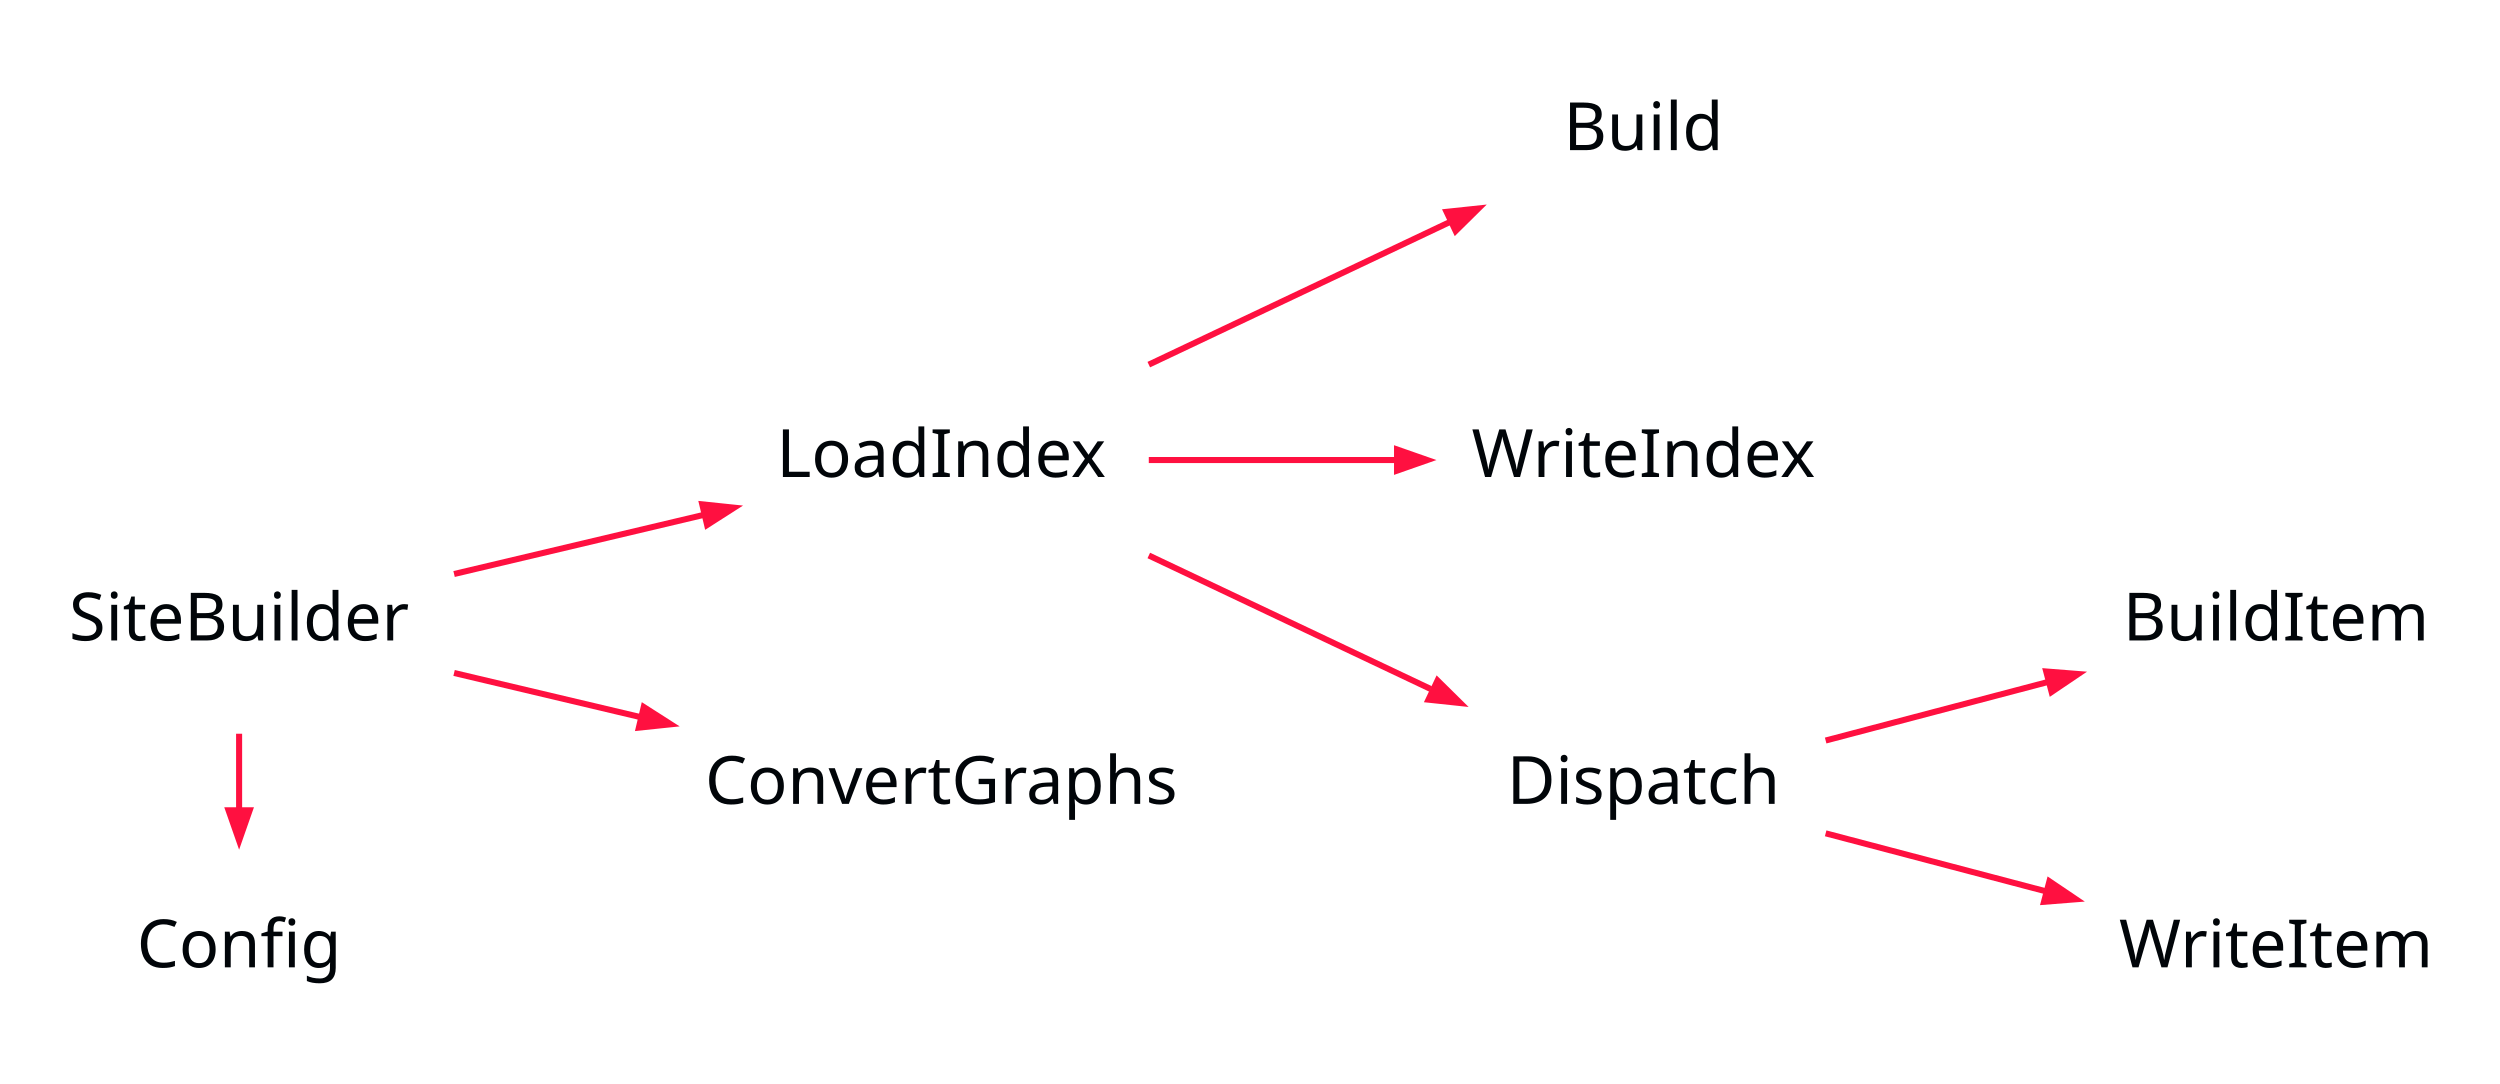
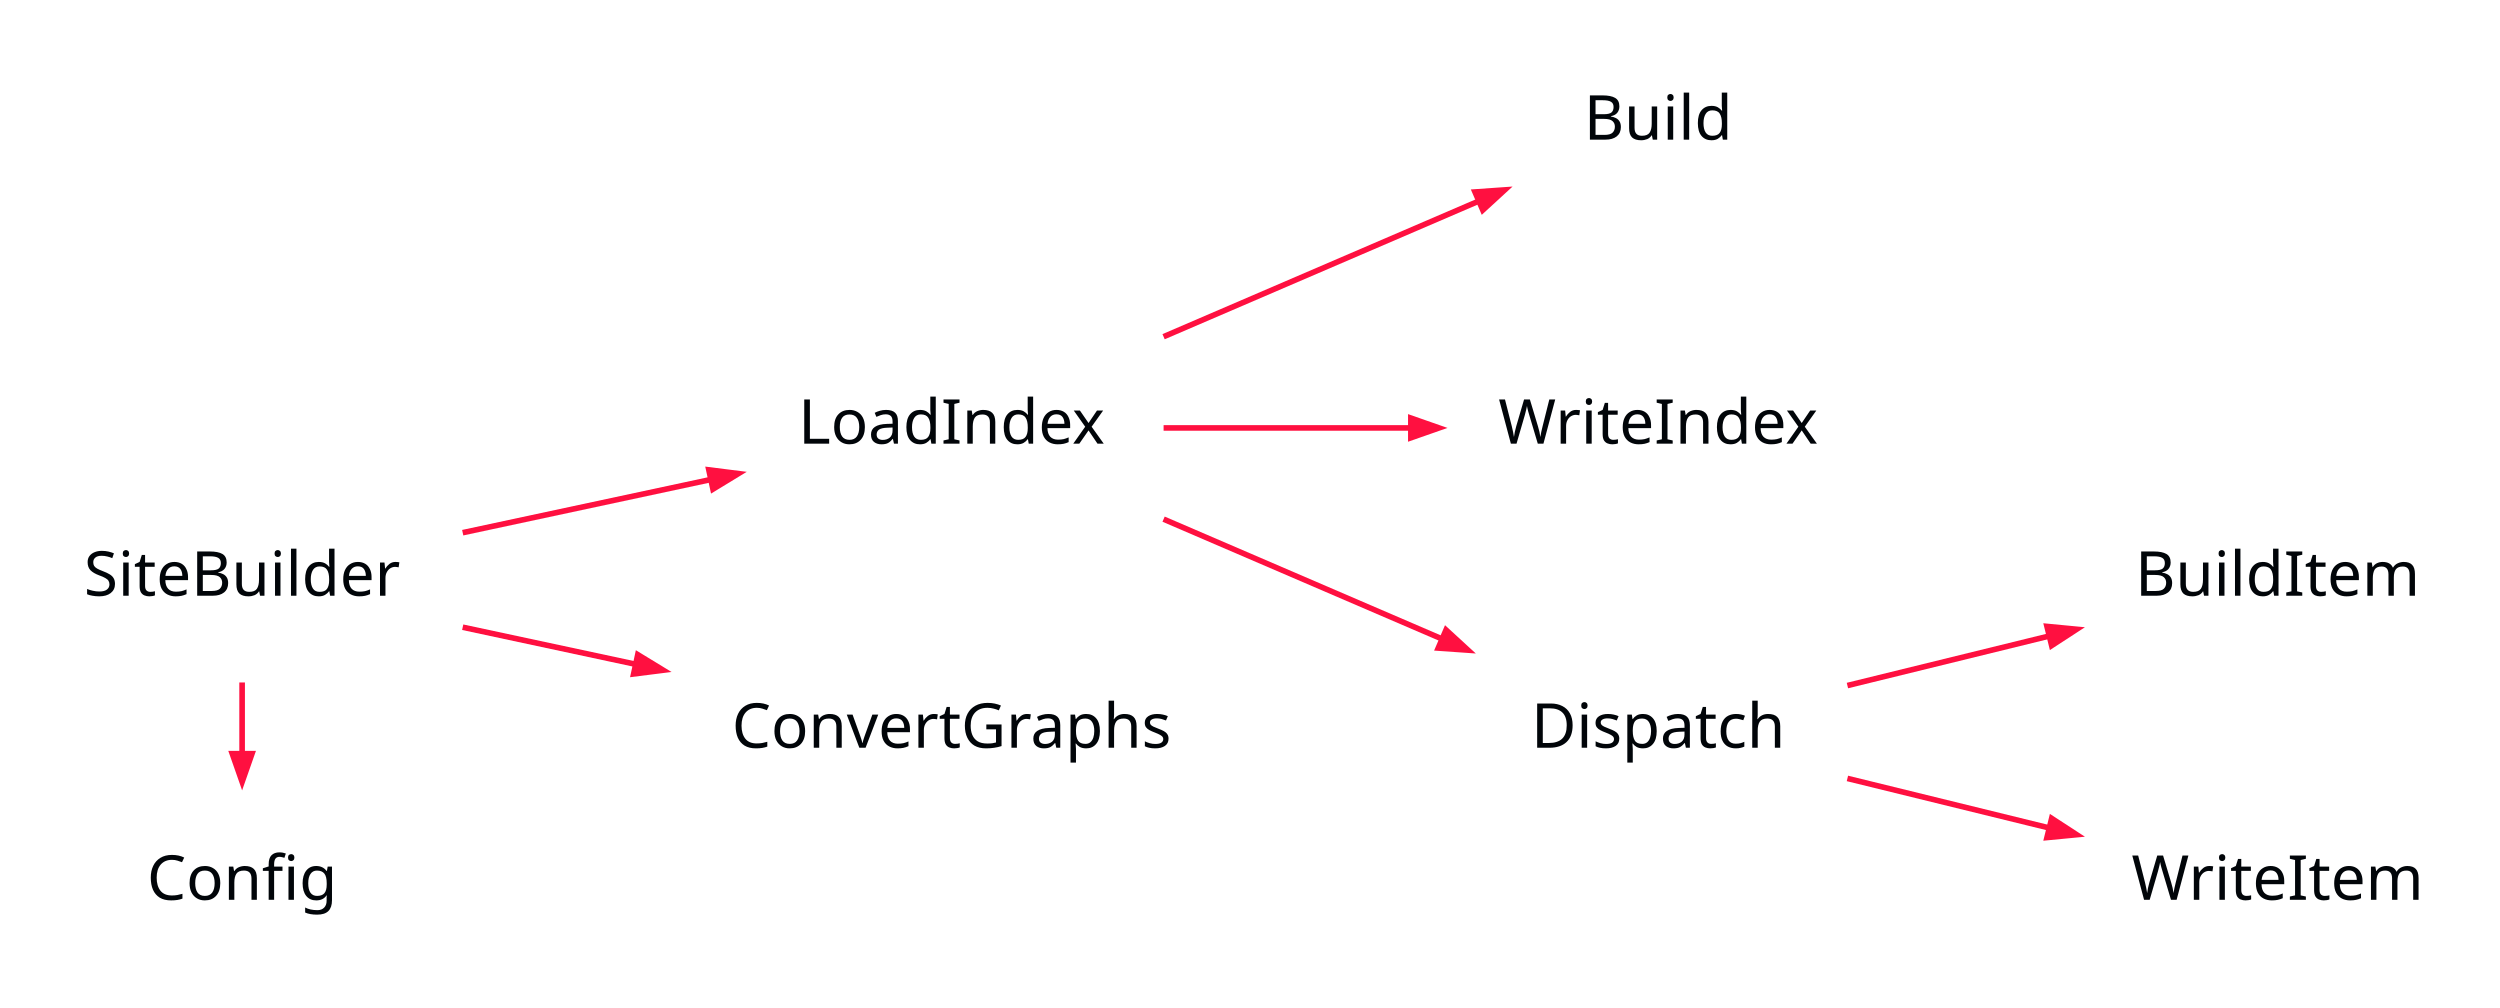
- <svg xmlns="http://www.w3.org/2000/svg" width="413pt" height="179pt" viewBox="0.00 0.00 413.00 179.00">
+ <svg xmlns="http://www.w3.org/2000/svg" width="444pt" height="179pt" viewBox="0.00 0.00 444.00 179.00">
  <g id="graph0" class="graph" transform="scale(1 1) rotate(0) translate(4 175)">
-     <polygon fill="none" stroke="none" points="-4,4 -4,-175 409,-175 409,4 -4,4" />
+     <polygon fill="transparent" stroke="transparent" points="-4,4 -4,-175 440,-175 440,4 -4,4" />
    <g id="node1" class="node">
-       <text text-anchor="middle" x="35.5" y="-69.2" font-family="Segoe UI" font-size="11.00" fill="#010509">SiteBuilder</text>
+       <text text-anchor="middle" x="39" y="-69.2" font-family="Segoe UI" font-size="11.00" fill="#010509">SiteBuilder</text>
    </g>
    <g id="node2" class="node">
-       <text text-anchor="middle" x="35.5" y="-15.2" font-family="Segoe UI" font-size="11.00" fill="#010509">Config</text>
+       <text text-anchor="middle" x="39" y="-15.2" font-family="Segoe UI" font-size="11.00" fill="#010509">Config</text>
    </g>
    <g id="edge1" class="edge">
-       <path fill="none" stroke="#ff1040" d="M35.5,-53.79C35.5,-49.654 35.5,-45.517 35.5,-41.38" />
-       <polygon fill="#ff1040" stroke="#ff1040" points="37.25,-41.141 35.5,-36.141 33.75,-41.141 37.25,-41.141" />
+       <path fill="none" stroke="#ff1040" d="M39,-53.79C39,-49.654 39,-45.517 39,-41.38" />
+       <polygon fill="#ff1040" stroke="#ff1040" points="40.75,-41.141 39,-36.141 37.25,-41.141 40.75,-41.141" />
    </g>
    <g id="node3" class="node">
-       <text text-anchor="middle" x="151.5" y="-96.2" font-family="Segoe UI" font-size="11.00" fill="#010509">LoadIndex</text>
+       <text text-anchor="middle" x="165" y="-96.2" font-family="Segoe UI" font-size="11.00" fill="#010509">LoadIndex</text>
    </g>
    <g id="edge2" class="edge">
-       <path fill="none" stroke="#ff1040" d="M71.013,-80.174C83.972,-83.243 98.778,-86.75 112.072,-89.898" />
-       <polygon fill="#ff1040" stroke="#ff1040" points="112.009,-91.682 117.278,-91.132 112.815,-88.276 112.009,-91.682" />
+       <path fill="none" stroke="#ff1040" d="M78.177,-80.395C92.074,-83.373 107.785,-86.74 121.985,-89.783" />
+       <polygon fill="#ff1040" stroke="#ff1040" points="121.887,-91.551 127.142,-90.888 122.62,-88.129 121.887,-91.551" />
    </g>
    <g id="node9" class="node">
-       <text text-anchor="middle" x="151.5" y="-42.2" font-family="Segoe UI" font-size="11.00" fill="#010509">ConvertGraphs</text>
+       <text text-anchor="middle" x="165" y="-42.2" font-family="Segoe UI" font-size="11.00" fill="#010509">ConvertGraphs</text>
    </g>
    <g id="edge8" class="edge">
-       <path fill="none" stroke="#ff1040" d="M71.013,-63.826C80.7,-61.532 91.418,-58.993 101.766,-56.542" />
-       <polygon fill="#ff1040" stroke="#ff1040" points="102.347,-58.203 106.809,-55.348 101.54,-54.797 102.347,-58.203" />
+       <path fill="none" stroke="#ff1040" d="M78.177,-63.605C87.861,-61.53 98.427,-59.266 108.748,-57.054" />
+       <polygon fill="#ff1040" stroke="#ff1040" points="109.268,-58.732 113.791,-55.973 108.535,-55.31 109.268,-58.732" />
    </g>
    <g id="node4" class="node">
-       <text text-anchor="middle" x="267.5" y="-150.2" font-family="Segoe UI" font-size="11.00" fill="#010509">Build</text>
+       <text text-anchor="middle" x="290.5" y="-150.2" font-family="Segoe UI" font-size="11.00" fill="#010509">Build</text>
    </g>
    <g id="edge3" class="edge">
-       <path fill="none" stroke="#ff1040" d="M185.78,-114.764C201.503,-122.212 220.158,-131.048 235.571,-138.349" />
-       <polygon fill="#ff1040" stroke="#ff1040" points="234.975,-140.004 240.243,-140.563 236.474,-136.841 234.975,-140.004" />
+       <path fill="none" stroke="#ff1040" d="M202.654,-115.202C220.473,-122.869 241.524,-131.927 258.552,-139.253" />
+       <polygon fill="#ff1040" stroke="#ff1040" points="257.957,-140.903 263.242,-141.271 259.341,-137.688 257.957,-140.903" />
    </g>
    <g id="node5" class="node">
-       <text text-anchor="middle" x="267.5" y="-96.2" font-family="Segoe UI" font-size="11.00" fill="#010509">WriteIndex</text>
+       <text text-anchor="middle" x="290.5" y="-96.2" font-family="Segoe UI" font-size="11.00" fill="#010509">WriteIndex</text>
    </g>
    <g id="edge4" class="edge">
-       <path fill="none" stroke="#ff1040" d="M185.78,-99C198.544,-99 213.24,-99 226.565,-99" />
-       <polygon fill="#ff1040" stroke="#ff1040" points="226.791,-100.75 231.791,-99 226.791,-97.25 226.791,-100.75" />
+       <path fill="none" stroke="#ff1040" d="M202.654,-99C216.415,-99 232.104,-99 246.379,-99" />
+       <polygon fill="#ff1040" stroke="#ff1040" points="246.567,-100.75 251.567,-99 246.567,-97.25 246.567,-100.75" />
    </g>
    <g id="node6" class="node">
-       <text text-anchor="middle" x="267.5" y="-42.2" font-family="Segoe UI" font-size="11.00" fill="#010509">Dispatch</text>
+       <text text-anchor="middle" x="290.5" y="-42.2" font-family="Segoe UI" font-size="11.00" fill="#010509">Dispatch</text>
    </g>
    <g id="edge5" class="edge">
-       <path fill="none" stroke="#ff1040" d="M185.78,-83.236C200.423,-76.299 217.608,-68.159 232.35,-61.176" />
-       <polygon fill="#ff1040" stroke="#ff1040" points="233.479,-62.578 237.249,-58.856 231.981,-59.415 233.479,-62.578" />
+       <path fill="none" stroke="#ff1040" d="M202.654,-82.798C218.227,-76.098 236.269,-68.335 251.936,-61.593" />
+       <polygon fill="#ff1040" stroke="#ff1040" points="252.815,-63.12 256.716,-59.536 251.431,-59.905 252.815,-63.12" />
    </g>
    <g id="node7" class="node">
-       <text text-anchor="middle" x="372" y="-69.2" font-family="Segoe UI" font-size="11.00" fill="#010509">BuildItem</text>
+       <text text-anchor="middle" x="400.5" y="-69.2" font-family="Segoe UI" font-size="11.00" fill="#010509">BuildItem</text>
    </g>
    <g id="edge6" class="edge">
-       <path fill="none" stroke="#ff1040" d="M297.598,-52.665C308.992,-55.666 322.194,-59.144 334.234,-62.315" />
-       <polygon fill="#ff1040" stroke="#ff1040" points="334.033,-64.072 339.314,-63.654 334.925,-60.688 334.033,-64.072" />
+       <path fill="none" stroke="#ff1040" d="M324.101,-53.248C335.379,-56.016 348.079,-59.133 359.839,-62.02" />
+       <polygon fill="#ff1040" stroke="#ff1040" points="359.542,-63.748 364.815,-63.241 360.376,-60.349 359.542,-63.748" />
    </g>
    <g id="node8" class="node">
-       <text text-anchor="middle" x="372" y="-15.2" font-family="Segoe UI" font-size="11.00" fill="#010509">WriteItem</text>
+       <text text-anchor="middle" x="400.5" y="-15.2" font-family="Segoe UI" font-size="11.00" fill="#010509">WriteItem</text>
    </g>
    <g id="edge7" class="edge">
-       <path fill="none" stroke="#ff1040" d="M297.598,-37.335C308.888,-34.361 321.954,-30.919 333.905,-27.771" />
-       <polygon fill="#ff1040" stroke="#ff1040" points="334.561,-29.408 338.951,-26.442 333.67,-26.024 334.561,-29.408" />
+       <path fill="none" stroke="#ff1040" d="M324.101,-36.752C335.379,-33.984 348.079,-30.867 359.839,-27.98" />
+       <polygon fill="#ff1040" stroke="#ff1040" points="360.376,-29.651 364.815,-26.759 359.542,-26.252 360.376,-29.651" />
    </g>
  </g>
</svg>
